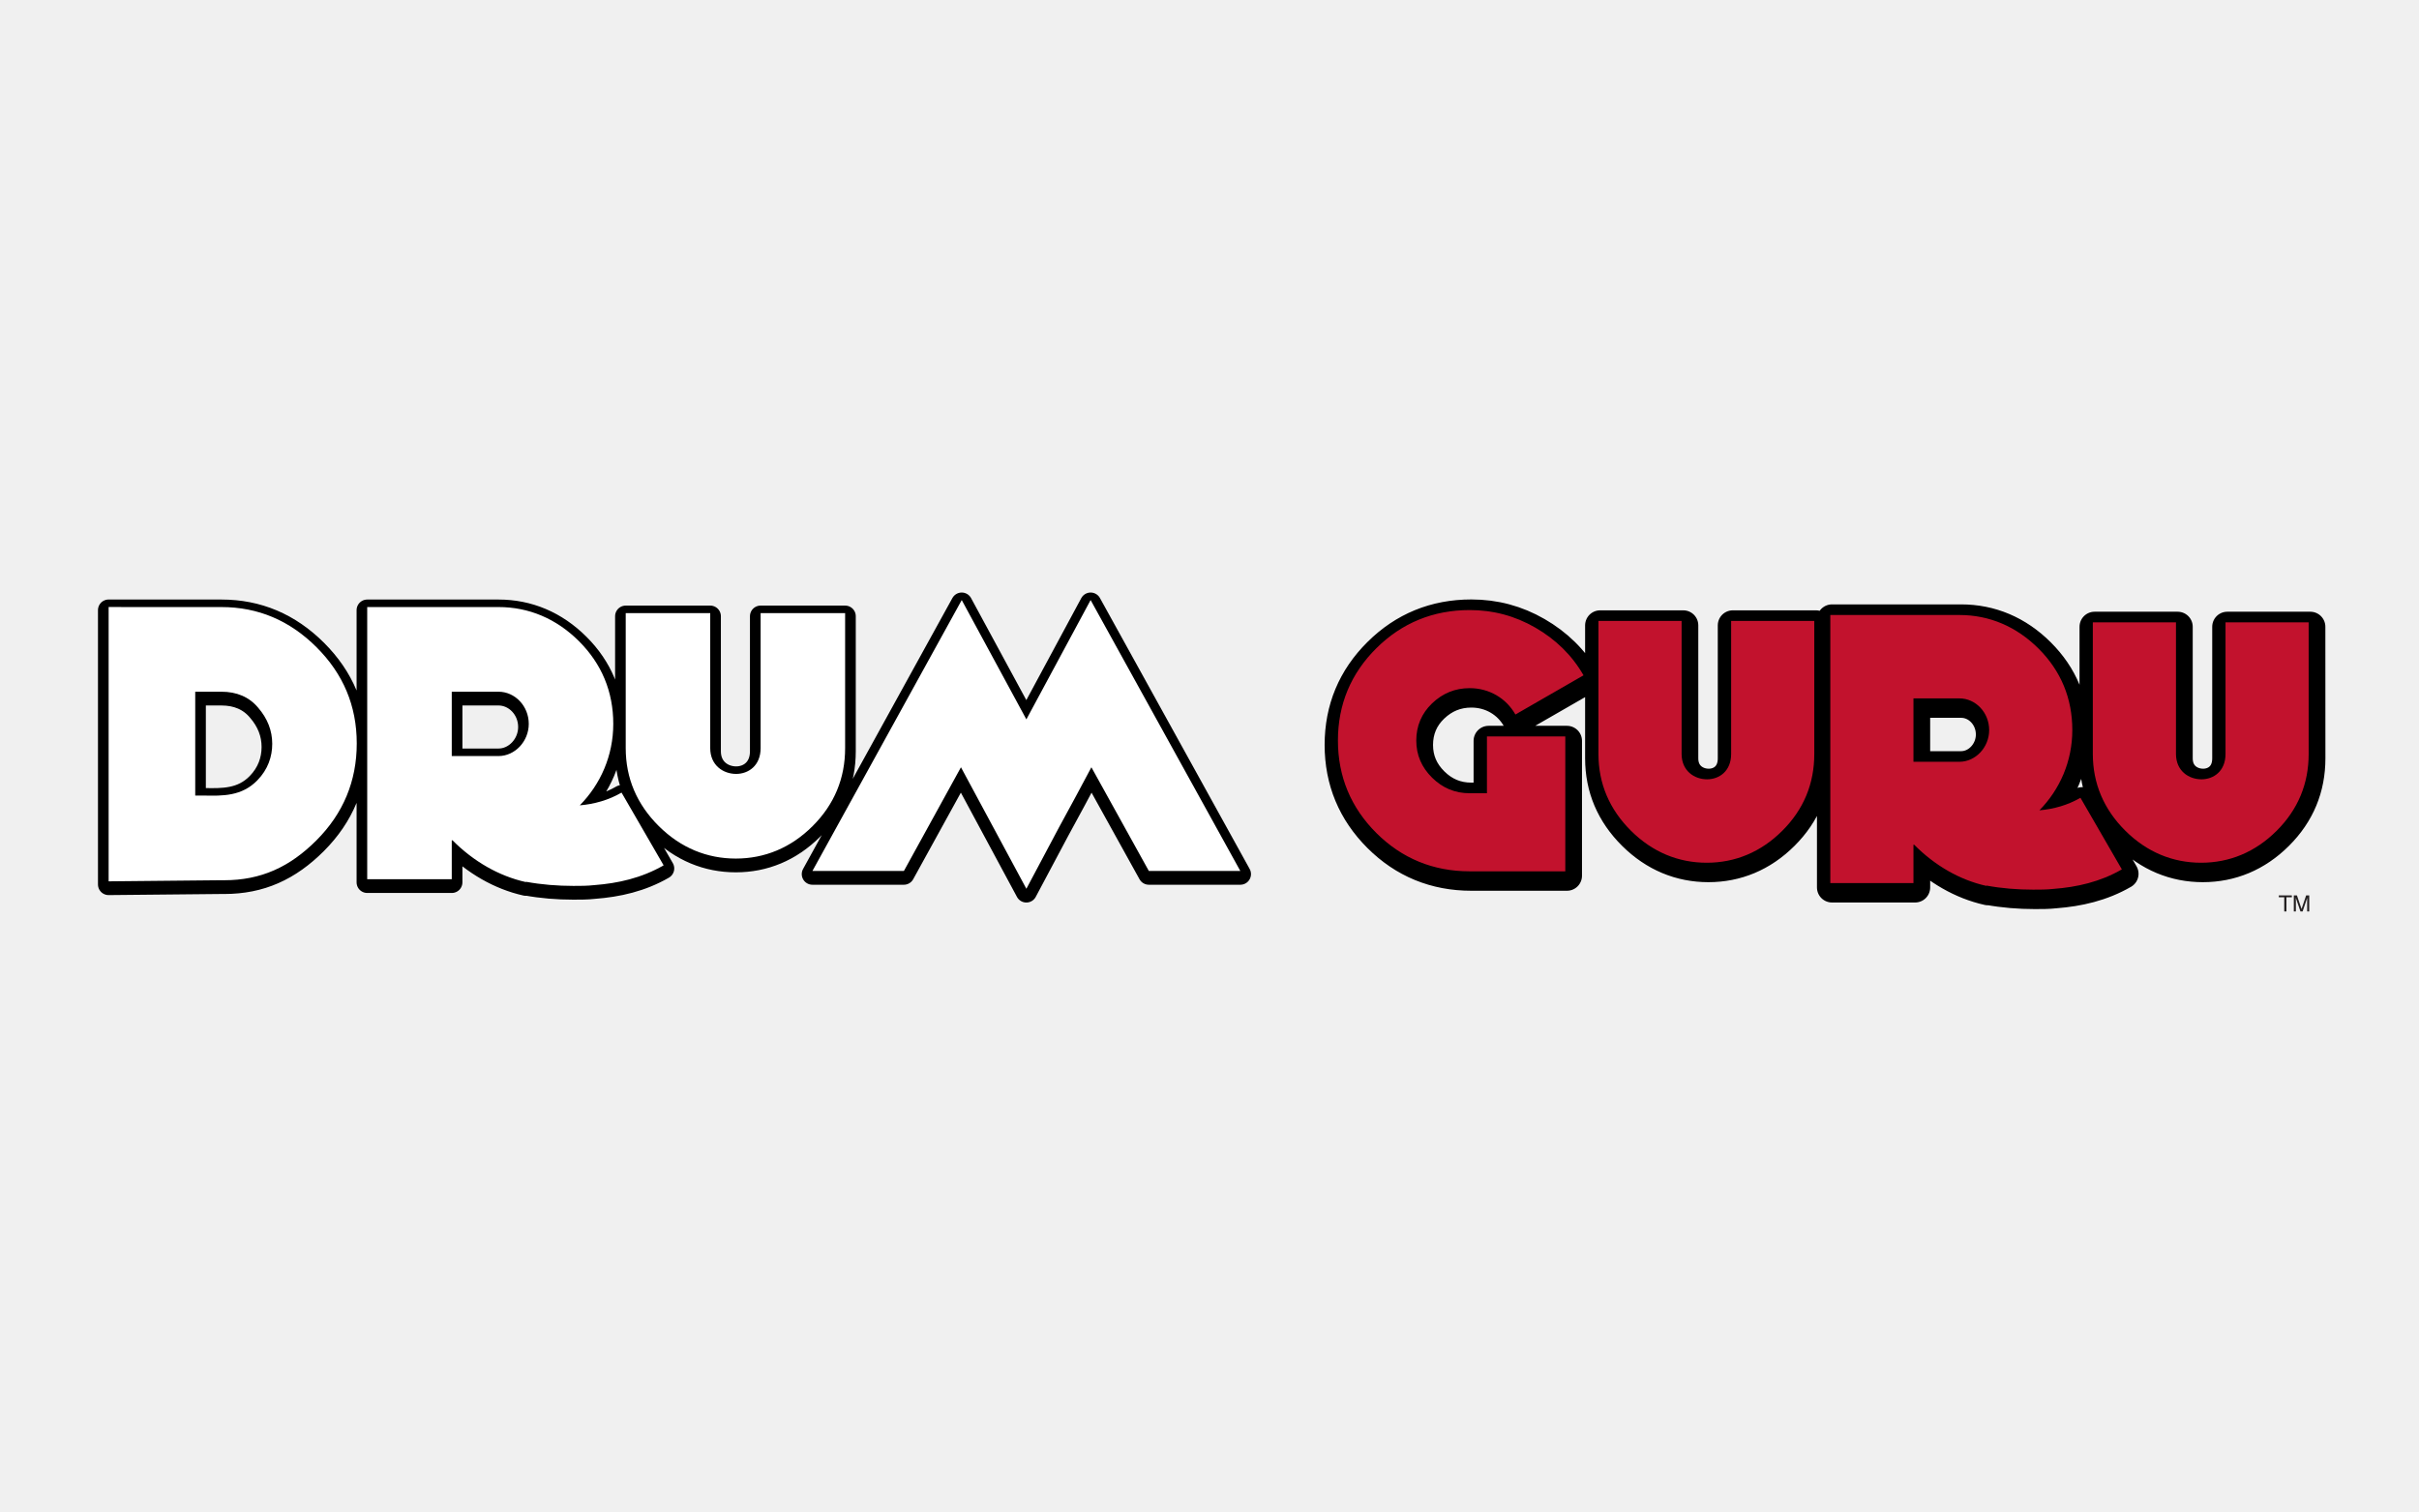
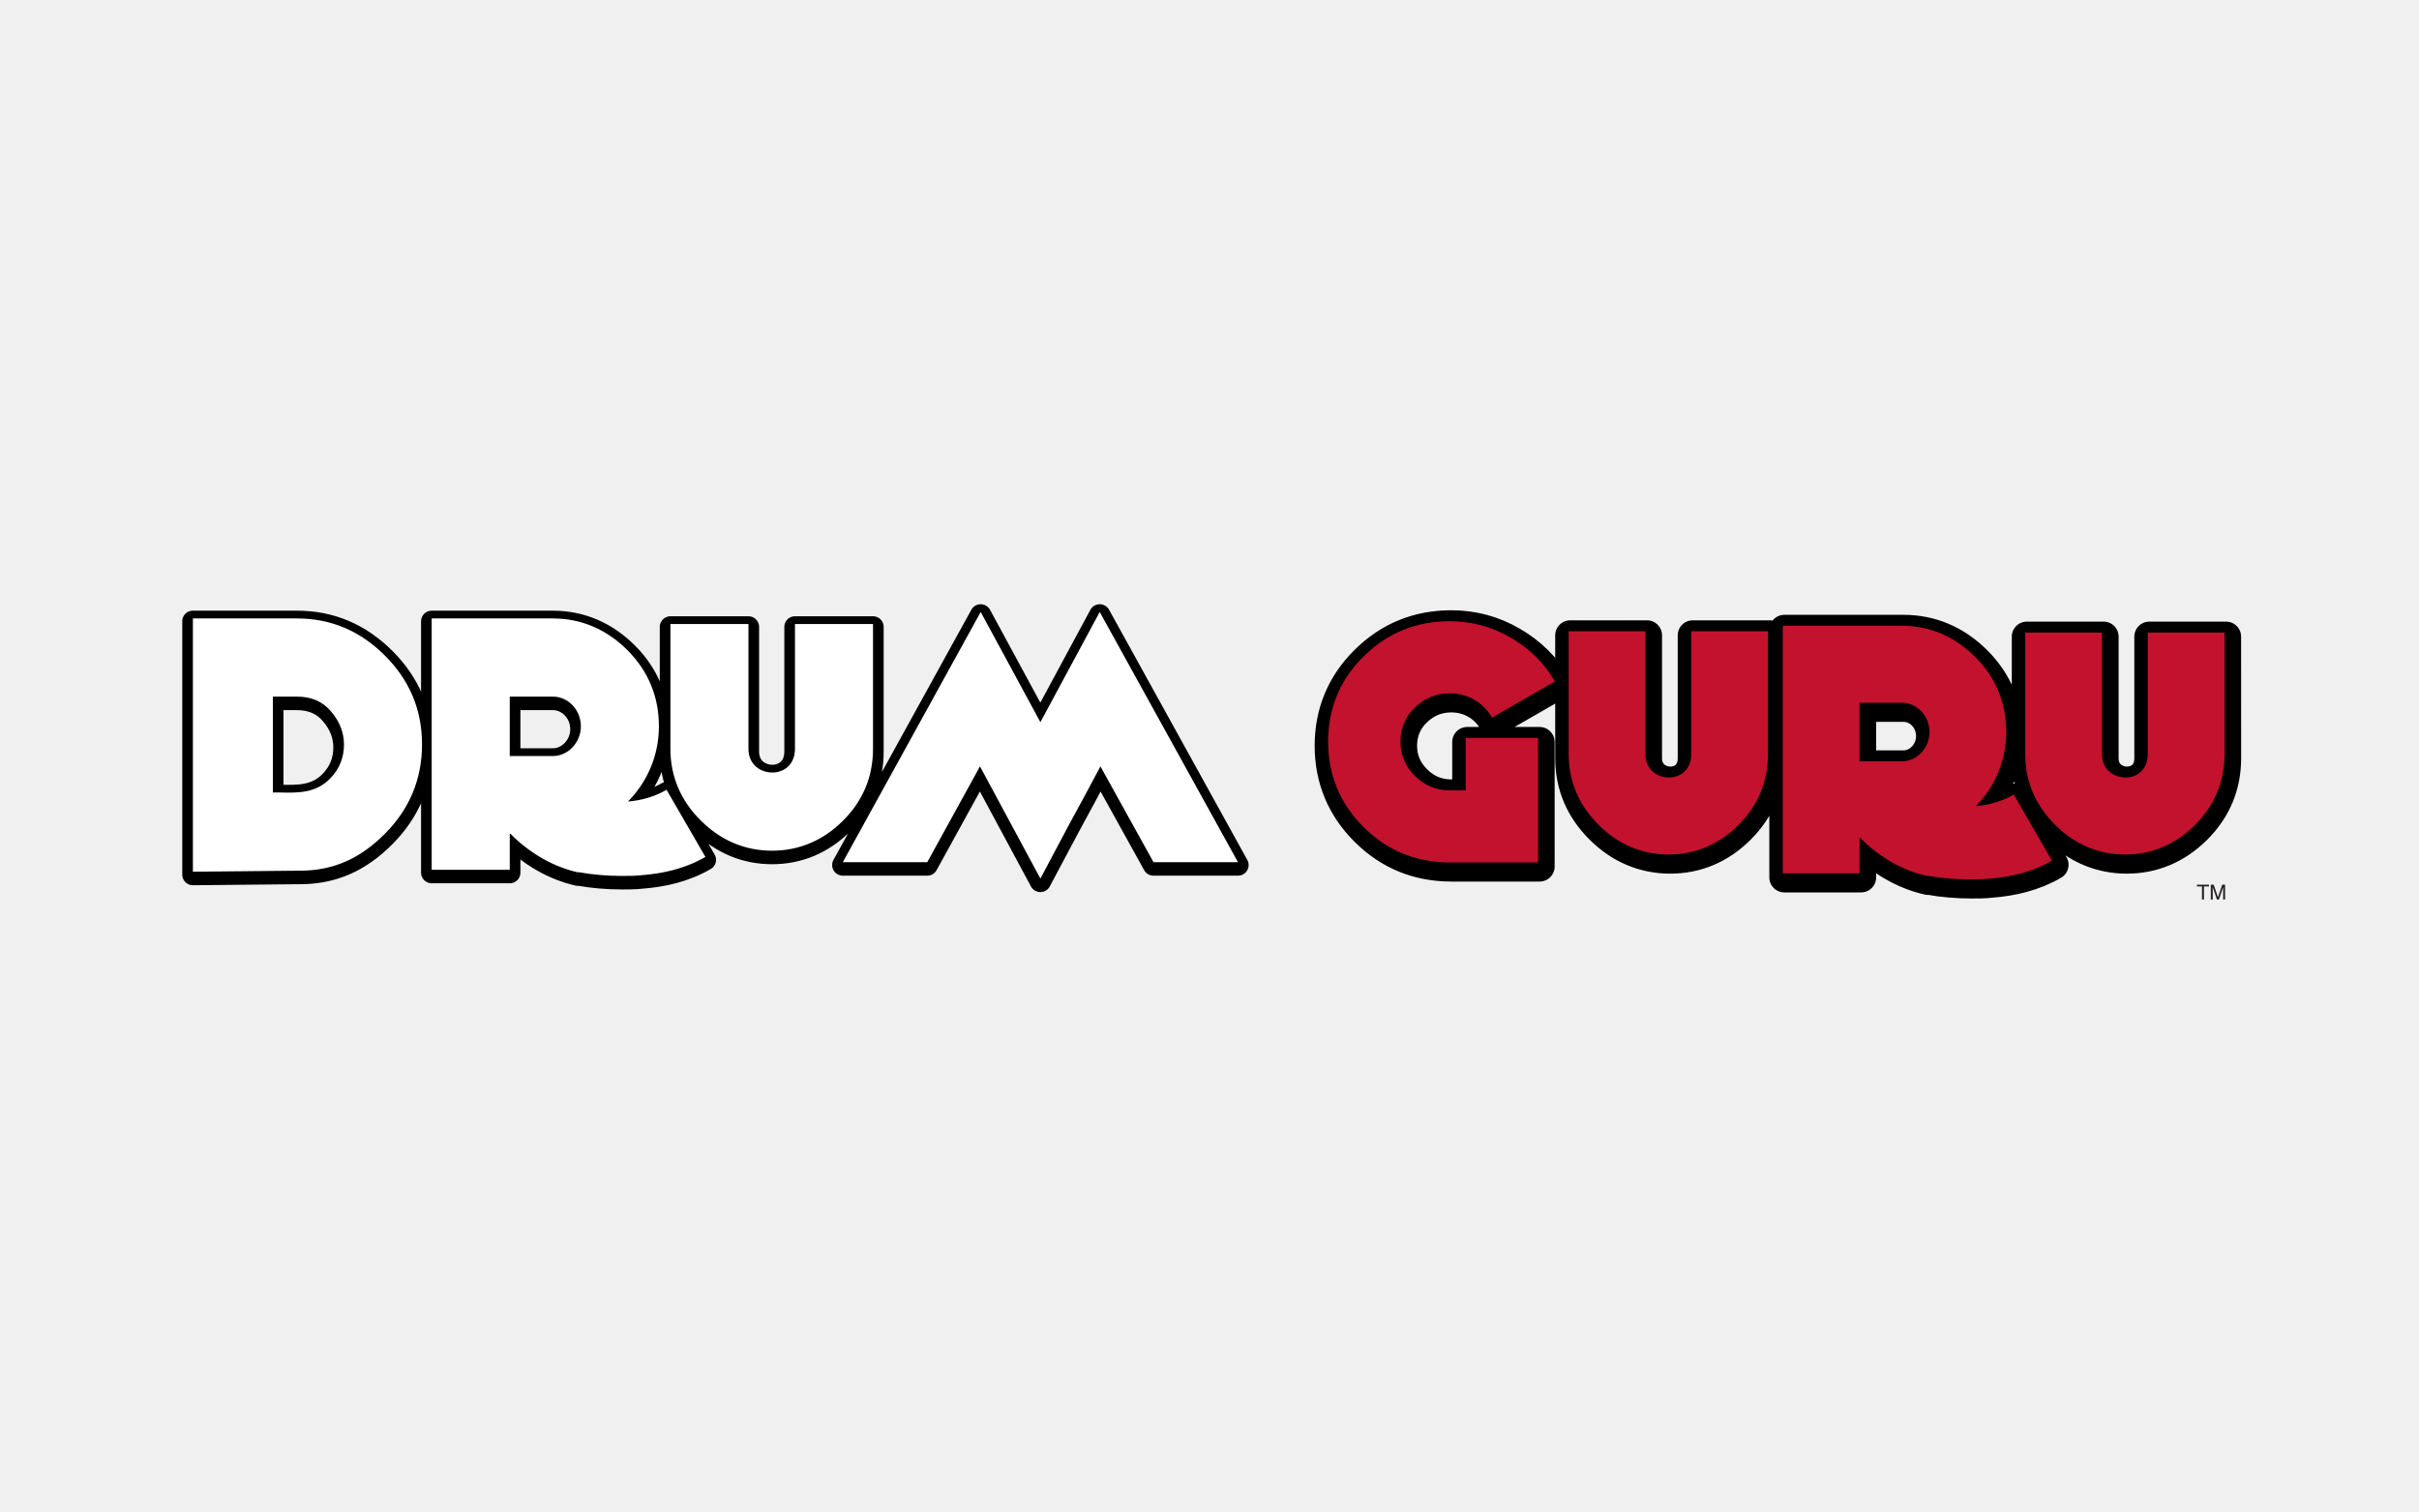
<svg xmlns="http://www.w3.org/2000/svg" viewBox="-9.223 -288.133 1280 800" enable-background="new -9.223 -288.133 1280 800">
  <g>
    <g fill-rule="evenodd" clip-rule="evenodd">
-       <path stroke="#000" stroke-width="11.26" stroke-linecap="round" stroke-linejoin="round" stroke-miterlimit="10" d="M126.964 126.512c-8.269 8.492-18.41 8.287-28.532 8.064h-4.359v-54.953h13.864c8.064 0 14.687 2.752 19.44 8.477 4.977 5.743 7.446 12.104 7.446 19.104 0 6.791-2.264 13.581-7.859 19.308zm52.594-19.516c0-19.942-7.185-36.839-21.31-50.947-14.145-14.087-30.871-21.235-50.311-21.235l-59.685-.018v145.187l59.011-.579h2.115c19.458 0 34.725-6.979 48.87-21.142 14.125-14.163 21.31-31.319 21.31-51.266zM270.581 96.65c0 9.243-7.333 17.026-16.033 17.026h-24.717v-34.053h24.717c8.7 0 16.033 7.561 16.033 17.027zm49.094 36.374c-6.903 4.003-14.5 6.099-22.096 6.735 10.964-11.151 17.718-26.287 17.718-43.109 0-17.026-6.118-31.752-18.149-43.742-12.012-11.995-26.568-18.094-42.601-18.094h-69.452v144.047h44.735v-20.599h.393c11.077 11.151 24.528 18.914 38.766 22.097l.206-.132c8.12 1.495 16.558 2.17 24.997 2.17 3.592 0 7.389 0 10.981-.41 12.63-.956 25.11-3.744 36.747-10.479l-22.245-38.484zM437.978 38.015h-44.734v71.471c0 9.297-6.456 13.638-12.93 13.638-6.847 0-13.714-4.546-13.714-13.638v-71.471h-44.717v71.471c0 15.939 5.894 29.766 17.494 41.273 11.62 11.525 25.54 17.174 40.751 17.174 15.21 0 29.075-5.65 40.637-17.174 11.544-11.507 17.212-25.335 17.212-41.273v-71.471zM567.881 31.109l-34.016 63.147-34.2-63.147-79.013 143.393h48.402l30.217-54.893 34.593 64.305 17.216-32.35c5.799-10.645 11.598-21.31 17.193-31.955l30.405 54.893h48.421l-79.218-143.393z" />
-       <path fill="#fff" d="M126.955 124.858c-8.269 8.495-18.392 8.29-28.532 8.067h-4.341v-54.953h13.846c8.082 0 14.687 2.752 19.458 8.474 4.958 5.746 7.446 12.104 7.446 19.106 0 6.79-2.282 13.582-7.877 19.306zm52.594-19.516c0-19.942-7.167-36.836-21.31-50.944-14.126-14.088-30.853-21.235-50.311-21.235l-59.667-.018v145.187l58.993-.582h2.133c19.44 0 34.725-6.976 48.852-21.141 14.143-14.161 21.31-31.32 21.31-51.267zM270.572 94.998c0 9.243-7.315 17.026-16.015 17.026h-24.735v-34.052h24.735c8.7 0 16.015 7.56 16.015 17.026zm49.094 36.372c-6.903 4.004-14.5 6.101-22.096 6.737 10.982-11.154 17.718-26.29 17.718-43.109 0-17.026-6.118-31.752-18.13-43.742-12.031-11.995-26.587-18.094-42.602-18.094h-69.47v144.048h44.735v-20.601h.393c11.076 11.154 24.528 18.916 38.767 22.1l.206-.132c8.138 1.495 16.576 2.17 25.015 2.17 3.572 0 7.371 0 10.963-.41 12.63-.958 25.109-3.744 36.766-10.479l-22.265-38.488zM437.97 36.362h-44.717v71.473c0 9.297-6.474 13.638-12.948 13.638-6.848 0-13.714-4.546-13.714-13.638v-71.473h-44.717v71.473c0 15.939 5.912 29.766 17.512 41.273 11.602 11.525 25.52 17.174 40.733 17.174 15.228 0 29.093-5.65 40.636-17.174 11.545-11.507 17.215-25.335 17.215-41.273v-71.473zM567.871 29.458l-33.994 63.147-34.202-63.147-79.011 143.393h48.401l30.199-54.893 34.614 64.305 17.193-32.352c5.8-10.645 11.602-21.308 17.215-31.952l30.402 54.893h48.403l-79.22-143.394z" />
+       <path stroke="#000" stroke-width="11.26" stroke-linecap="round" stroke-linejoin="round" stroke-miterlimit="10" d="M165.527 125.391c-7.636 7.842-17.001 7.653-26.348 7.447h-4.026v-50.747h12.803c7.447 0 13.563 2.542 17.952 7.828 4.596 5.303 6.876 11.177 6.876 17.641.001 6.272-2.09 12.542-7.257 17.831zm48.569-18.022c0-18.415-6.635-34.019-19.679-47.047-13.062-13.009-28.508-19.61-46.46-19.61l-55.116-.017v134.074l54.494-.535h1.953c17.968 0 32.067-6.445 45.129-19.523 13.044-13.079 19.679-28.922 19.679-47.342zM298.152 97.814c0 8.535-6.772 15.723-14.806 15.723h-22.825v-31.446h22.825c8.034 0 14.806 6.982 14.806 15.723zm45.336 33.59c-6.375 3.697-13.39 5.632-20.404 6.219 10.125-10.298 16.362-24.275 16.362-39.809 0-15.723-5.65-29.322-16.76-40.394-11.092-11.077-24.534-16.709-39.34-16.709h-64.136v133.021h41.311v-19.022h.363c10.229 10.298 22.651 17.466 35.799 20.406l.191-.122c7.498 1.381 15.291 2.004 23.084 2.004 3.317 0 6.823 0 10.14-.379 11.663-.882 23.188-3.457 33.934-9.677l-20.544-35.538zM452.735 43.668h-41.31v66c0 8.585-5.961 12.594-11.94 12.594-6.323 0-12.664-4.198-12.664-12.594v-66h-41.294v66c0 14.719 5.442 27.488 16.155 38.114 10.73 10.643 23.585 15.86 37.632 15.86 14.046 0 26.849-5.217 37.527-15.86 10.661-10.626 15.895-23.395 15.895-38.114v-66zM572.696 37.291l-31.413 58.313-31.582-58.313-72.965 132.417h44.697l27.904-50.691 31.945 59.383 15.898-29.874c5.355-9.83 10.71-19.679 15.877-29.509l28.078 50.691h44.714l-73.153-132.417z" />
+       <path fill="#fff" d="M165.519 123.864c-7.636 7.845-16.984 7.655-26.348 7.449h-4.009v-50.747h12.786c7.463 0 13.563 2.542 17.968 7.826 4.578 5.306 6.876 11.178 6.876 17.644.001 6.269-2.106 12.541-7.273 17.828zm48.568-18.022c0-18.416-6.618-34.017-19.679-47.045-13.045-13.009-28.491-19.61-46.46-19.61l-55.099-.017v134.074l54.477-.537h1.97c17.952 0 32.067-6.442 45.112-19.523 13.061-13.077 19.679-28.922 19.679-47.342zM298.143 96.29c0 8.535-6.755 15.723-14.789 15.723h-22.841v-31.447h22.841c8.034 0 14.789 6.982 14.789 15.724zm45.337 33.587c-6.375 3.697-13.39 5.634-20.404 6.222 10.142-10.3 16.362-24.278 16.362-39.809 0-15.723-5.65-29.322-16.742-40.394-11.11-11.077-24.552-16.709-39.341-16.709h-64.153v133.021h41.311v-19.025h.363c10.228 10.3 22.651 17.468 35.799 20.408l.19-.122c7.515 1.381 15.307 2.004 23.1 2.004 3.299 0 6.807 0 10.124-.379 11.663-.885 23.187-3.457 33.952-9.677l-20.561-35.54zM452.728 42.141h-41.294v66.002c0 8.585-5.978 12.594-11.957 12.594-6.324 0-12.664-4.198-12.664-12.594v-66.002h-41.294v66.002c0 14.719 5.459 27.488 16.171 38.114 10.714 10.643 23.567 15.86 37.615 15.86 14.063 0 26.866-5.217 37.525-15.86 10.662-10.626 15.897-23.395 15.897-38.114v-66.002zM572.686 35.766l-31.392 58.313-31.584-58.313-72.963 132.417h44.697l27.887-50.691 31.964 59.383 15.877-29.876c5.356-9.83 10.714-19.677 15.897-29.507l28.075 50.691h44.698l-73.156-132.417z" />
    </g>
    <g fill-rule="evenodd" clip-rule="evenodd">
-       <path stroke="#000" stroke-width="15.903" stroke-linecap="round" stroke-linejoin="round" stroke-miterlimit="10" d="M951.679 42.85h-43.994v70.391c0 9.17-6.369 13.425-12.709 13.425-6.74 0-13.503-4.466-13.503-13.425v-70.391h-43.994v70.391c0 15.697 5.81 29.333 17.226 40.668s25.101 16.915 40.084 16.915c14.957 0 28.593-5.579 39.954-16.915 11.359-11.335 16.936-24.971 16.936-40.668v-70.391zM1044.245 100.612c0 9.118-7.189 16.777-15.749 16.777h-24.332v-33.56h24.332c8.56 0 15.749 7.454 15.749 16.783zm48.301 35.828c-6.792 3.939-14.269 6-21.747 6.636 10.803-10.992 17.444-25.895 17.444-42.465 0-16.782-6.031-31.285-17.868-43.096-11.808-11.816-26.132-17.813-41.88-17.813h-68.332v141.874h43.999v-20.295h.389c10.891 10.992 24.127 18.657 38.129 21.772l.187-.132c8.01 1.48 16.307 2.142 24.628 2.142 3.516 0 7.239 0 10.78-.4 12.423-.95 24.68-3.697 36.148-10.33l-21.877-37.893zM1169.313 43.589v69.651c0 9.17-6.371 13.425-12.74 13.425-6.737 0-13.48-4.466-13.48-13.425v-69.651h-43.989v69.651c0 15.697 5.81 29.333 17.224 40.668 11.418 11.335 25.104 16.915 40.061 16.915 14.98 0 28.619-5.579 39.983-16.915 11.359-11.335 16.931-24.971 16.931-40.668l-.026-69.651h-43.964zM829.602 71.622c-6.13-10.671-14.744-19.023-25.501-25.233-10.756-6.208-22.297-9.3-34.775-9.3-19.288 0-35.857 6.789-49.332 20.186-13.501 13.371-20.347 29.779-20.347 48.857 0 19.054 6.846 35.515 20.347 48.966 13.475 13.451 30.044 20.267 49.332 20.267h50.604v-71.395h-41.46v30.067h-9.144c-7.739 0-14.321-2.747-19.869-8.243-5.574-5.52-8.347-11.995-8.347-19.662 0-7.659 2.773-14.347 8.347-19.659 5.548-5.307 12.13-8.059 19.869-8.059 10.333 0 19.319 5.312 24.205 13.952l36.071-20.744z" />
-       <path fill="#C2122D" d="M950.797 40.518h-43.994v70.391c0 9.17-6.371 13.425-12.74 13.425-6.737 0-13.477-4.466-13.477-13.425v-70.391h-43.994v70.391c0 15.694 5.81 29.33 17.226 40.668 11.416 11.335 25.101 16.909 40.06 16.909 14.983 0 28.614-5.574 39.98-16.909 11.362-11.338 16.938-24.974 16.938-40.668v-70.391zM1043.333 98.28c0 9.116-7.189 16.777-15.746 16.777h-24.311v-33.56h24.311c8.557.001 15.746 7.452 15.746 16.783zm48.302 35.829c-6.787 3.938-14.264 6-21.718 6.633 10.78-10.993 17.411-25.895 17.411-42.462 0-16.782-5.995-31.288-17.834-43.098-11.839-11.813-26.16-17.81-41.907-17.81h-68.311v141.871h43.999v-20.295h.368c10.912 10.995 24.125 18.657 38.158 21.775l.182-.135c8.007 1.482 16.305 2.139 24.6 2.139 3.544 0 7.267 0 10.787-.395 12.418-.948 24.704-3.697 36.172-10.333l-21.907-37.89zM1168.399 41.255v69.653c0 9.17-6.371 13.425-12.714 13.425-6.761 0-13.501-4.466-13.501-13.425v-69.653h-43.997v69.653c0 15.694 5.816 29.33 17.226 40.668 11.418 11.335 25.103 16.909 40.06 16.909 14.986 0 28.616-5.574 39.983-16.909 11.359-11.338 16.935-24.974 16.935-40.668v-69.653h-43.992zM828.688 69.29c-6.104-10.673-14.744-19.025-25.495-25.236-10.756-6.205-22.279-9.3-34.746-9.3-19.293 0-35.86 6.792-49.363 20.189-13.503 13.371-20.347 29.779-20.347 48.857 0 19.054 6.844 35.515 20.347 48.966 13.503 13.448 30.07 20.266 49.363 20.266h50.599v-71.398h-41.46v30.07h-9.139c-7.773 0-14.326-2.747-19.9-8.246-5.548-5.52-8.355-11.995-8.355-19.659 0-7.659 2.807-14.347 8.355-19.659 5.574-5.307 12.127-8.059 19.9-8.059 10.305 0 19.311 5.312 24.2 13.952l36.041-20.743z" />
+       <path stroke="#000" stroke-width="15.903" stroke-linecap="round" stroke-linejoin="round" stroke-miterlimit="10" d="M927.116 48.132h-40.626v65.003c0 8.468-5.881 12.398-11.736 12.398-6.224 0-12.47-4.124-12.47-12.398v-65.003h-40.626v65.003c0 14.496 5.366 27.088 15.908 37.555 10.542 10.468 23.18 15.62 37.016 15.62 13.812 0 26.404-5.152 36.896-15.62 10.489-10.468 15.639-23.059 15.639-37.555v-65.003zM1012.596 101.473c0 8.42-6.639 15.493-14.544 15.493h-22.47v-30.991h22.47c7.906 0 14.544 6.884 14.544 15.498zm44.605 33.086c-6.272 3.637-13.177 5.541-20.082 6.128 9.976-10.151 16.109-23.913 16.109-39.214 0-15.498-5.569-28.891-16.5-39.797-10.904-10.911-24.131-16.45-38.675-16.45h-63.101v131.014h40.632v-18.742h.359c10.058 10.151 22.281 17.229 35.211 20.106l.173-.122c7.396 1.367 15.059 1.978 22.743 1.978 3.246 0 6.684 0 9.955-.369 11.472-.877 22.791-3.414 33.381-9.54l-20.205-34.992zM1128.091 48.816v64.319c0 8.468-5.884 12.398-11.765 12.398-6.222 0-12.448-4.124-12.448-12.398v-64.319h-40.622v64.319c0 14.496 5.366 27.088 15.905 37.555 10.544 10.468 23.182 15.62 36.994 15.62 13.834 0 26.428-5.152 36.922-15.62 10.489-10.468 15.635-23.059 15.635-37.555l-.024-64.319h-40.597zM814.383 74.702c-5.661-9.854-13.616-17.567-23.549-23.302-9.933-5.733-20.59-8.588-32.113-8.588-17.811 0-33.113 6.27-45.556 18.641-12.467 12.347-18.79 27.5-18.79 45.117 0 17.596 6.322 32.796 18.79 45.218 12.443 12.422 27.745 18.715 45.556 18.715h46.731v-65.93h-38.287v27.766h-8.444c-7.147 0-13.225-2.537-18.348-7.612-5.148-5.097-7.708-11.077-7.708-18.157 0-7.073 2.561-13.249 7.708-18.154 5.124-4.901 11.201-7.442 18.348-7.442 9.542 0 17.84 4.905 22.352 12.884l33.31-19.156z" />
+       <path fill="#C2122D" d="M926.301 45.979h-40.626v65.003c0 8.468-5.884 12.398-11.765 12.398-6.222 0-12.446-4.124-12.446-12.398v-65.003h-40.626v65.003c0 14.493 5.366 27.085 15.908 37.555 10.542 10.468 23.18 15.615 36.994 15.615 13.836 0 26.423-5.147 36.92-15.615 10.492-10.47 15.642-23.062 15.642-37.555v-65.003zM1011.755 99.32c0 8.418-6.639 15.493-14.541 15.493h-22.451v-30.991h22.451c7.902 0 14.541 6.881 14.541 15.498zm44.604 33.086c-6.267 3.637-13.172 5.541-20.055 6.126 9.955-10.151 16.078-23.913 16.078-39.212 0-15.498-5.536-28.893-16.469-39.799-10.933-10.909-24.158-16.447-38.699-16.447h-63.082v131.012h40.631v-18.742h.34c10.077 10.154 22.278 17.229 35.237 20.108l.168-.125c7.394 1.369 15.057 1.976 22.717 1.976 3.273 0 6.711 0 9.962-.365 11.467-.875 22.813-3.414 33.403-9.542l-20.231-34.99zM1127.247 46.66v64.322c0 8.468-5.883 12.398-11.741 12.398-6.243 0-12.467-4.124-12.467-12.398v-64.322h-40.629v64.322c0 14.493 5.37 27.085 15.908 37.555 10.544 10.468 23.182 15.615 36.994 15.615 13.839 0 26.426-5.147 36.922-15.615 10.489-10.47 15.639-23.062 15.639-37.555v-64.322h-40.626zM813.539 72.549c-5.637-9.856-13.616-17.569-23.544-23.304-9.933-5.73-20.573-8.588-32.087-8.588-17.816 0-33.115 6.272-45.584 18.643-12.47 12.347-18.79 27.5-18.79 45.117 0 17.596 6.32 32.796 18.79 45.218 12.47 12.419 27.768 18.715 45.584 18.715h46.726v-65.933h-38.287v27.769h-8.44c-7.178 0-13.23-2.537-18.377-7.615-5.124-5.097-7.715-11.077-7.715-18.154 0-7.073 2.592-13.249 7.715-18.154 5.148-4.901 11.199-7.442 18.377-7.442 9.516 0 17.833 4.905 22.348 12.884l33.284-19.156z" />
    </g>
    <g fill="#231F20">
-       <path d="M1203.501 185.762v1.015h-2.872v7.498h-1.163v-7.498h-2.869v-1.015h6.904zM1204.531 185.762h1.651l2.448 7.197 2.43-7.197h1.641v8.513h-1.101v-5.024l.01-.862c.008-.403.011-.833.011-1.296l-2.43 7.181h-1.142l-2.453-7.181v.262c0 .208.005.527.018.953.013.426.018.74.018.942v5.024h-1.101v-8.512z" />
+       <path d="M1159.662 180.106v.937h-2.652v6.924h-1.074v-6.924h-2.649v-.937h6.375zM1160.614 180.106h1.525l2.261 6.646 2.244-6.646h1.515v7.861h-1.017v-4.639l.01-.796c.007-.372.01-.77.01-1.196l-2.244 6.631h-1.055l-2.266-6.631v.242l.017.88.017.87v4.639h-1.016v-7.861z" />
    </g>
  </g>
</svg>
